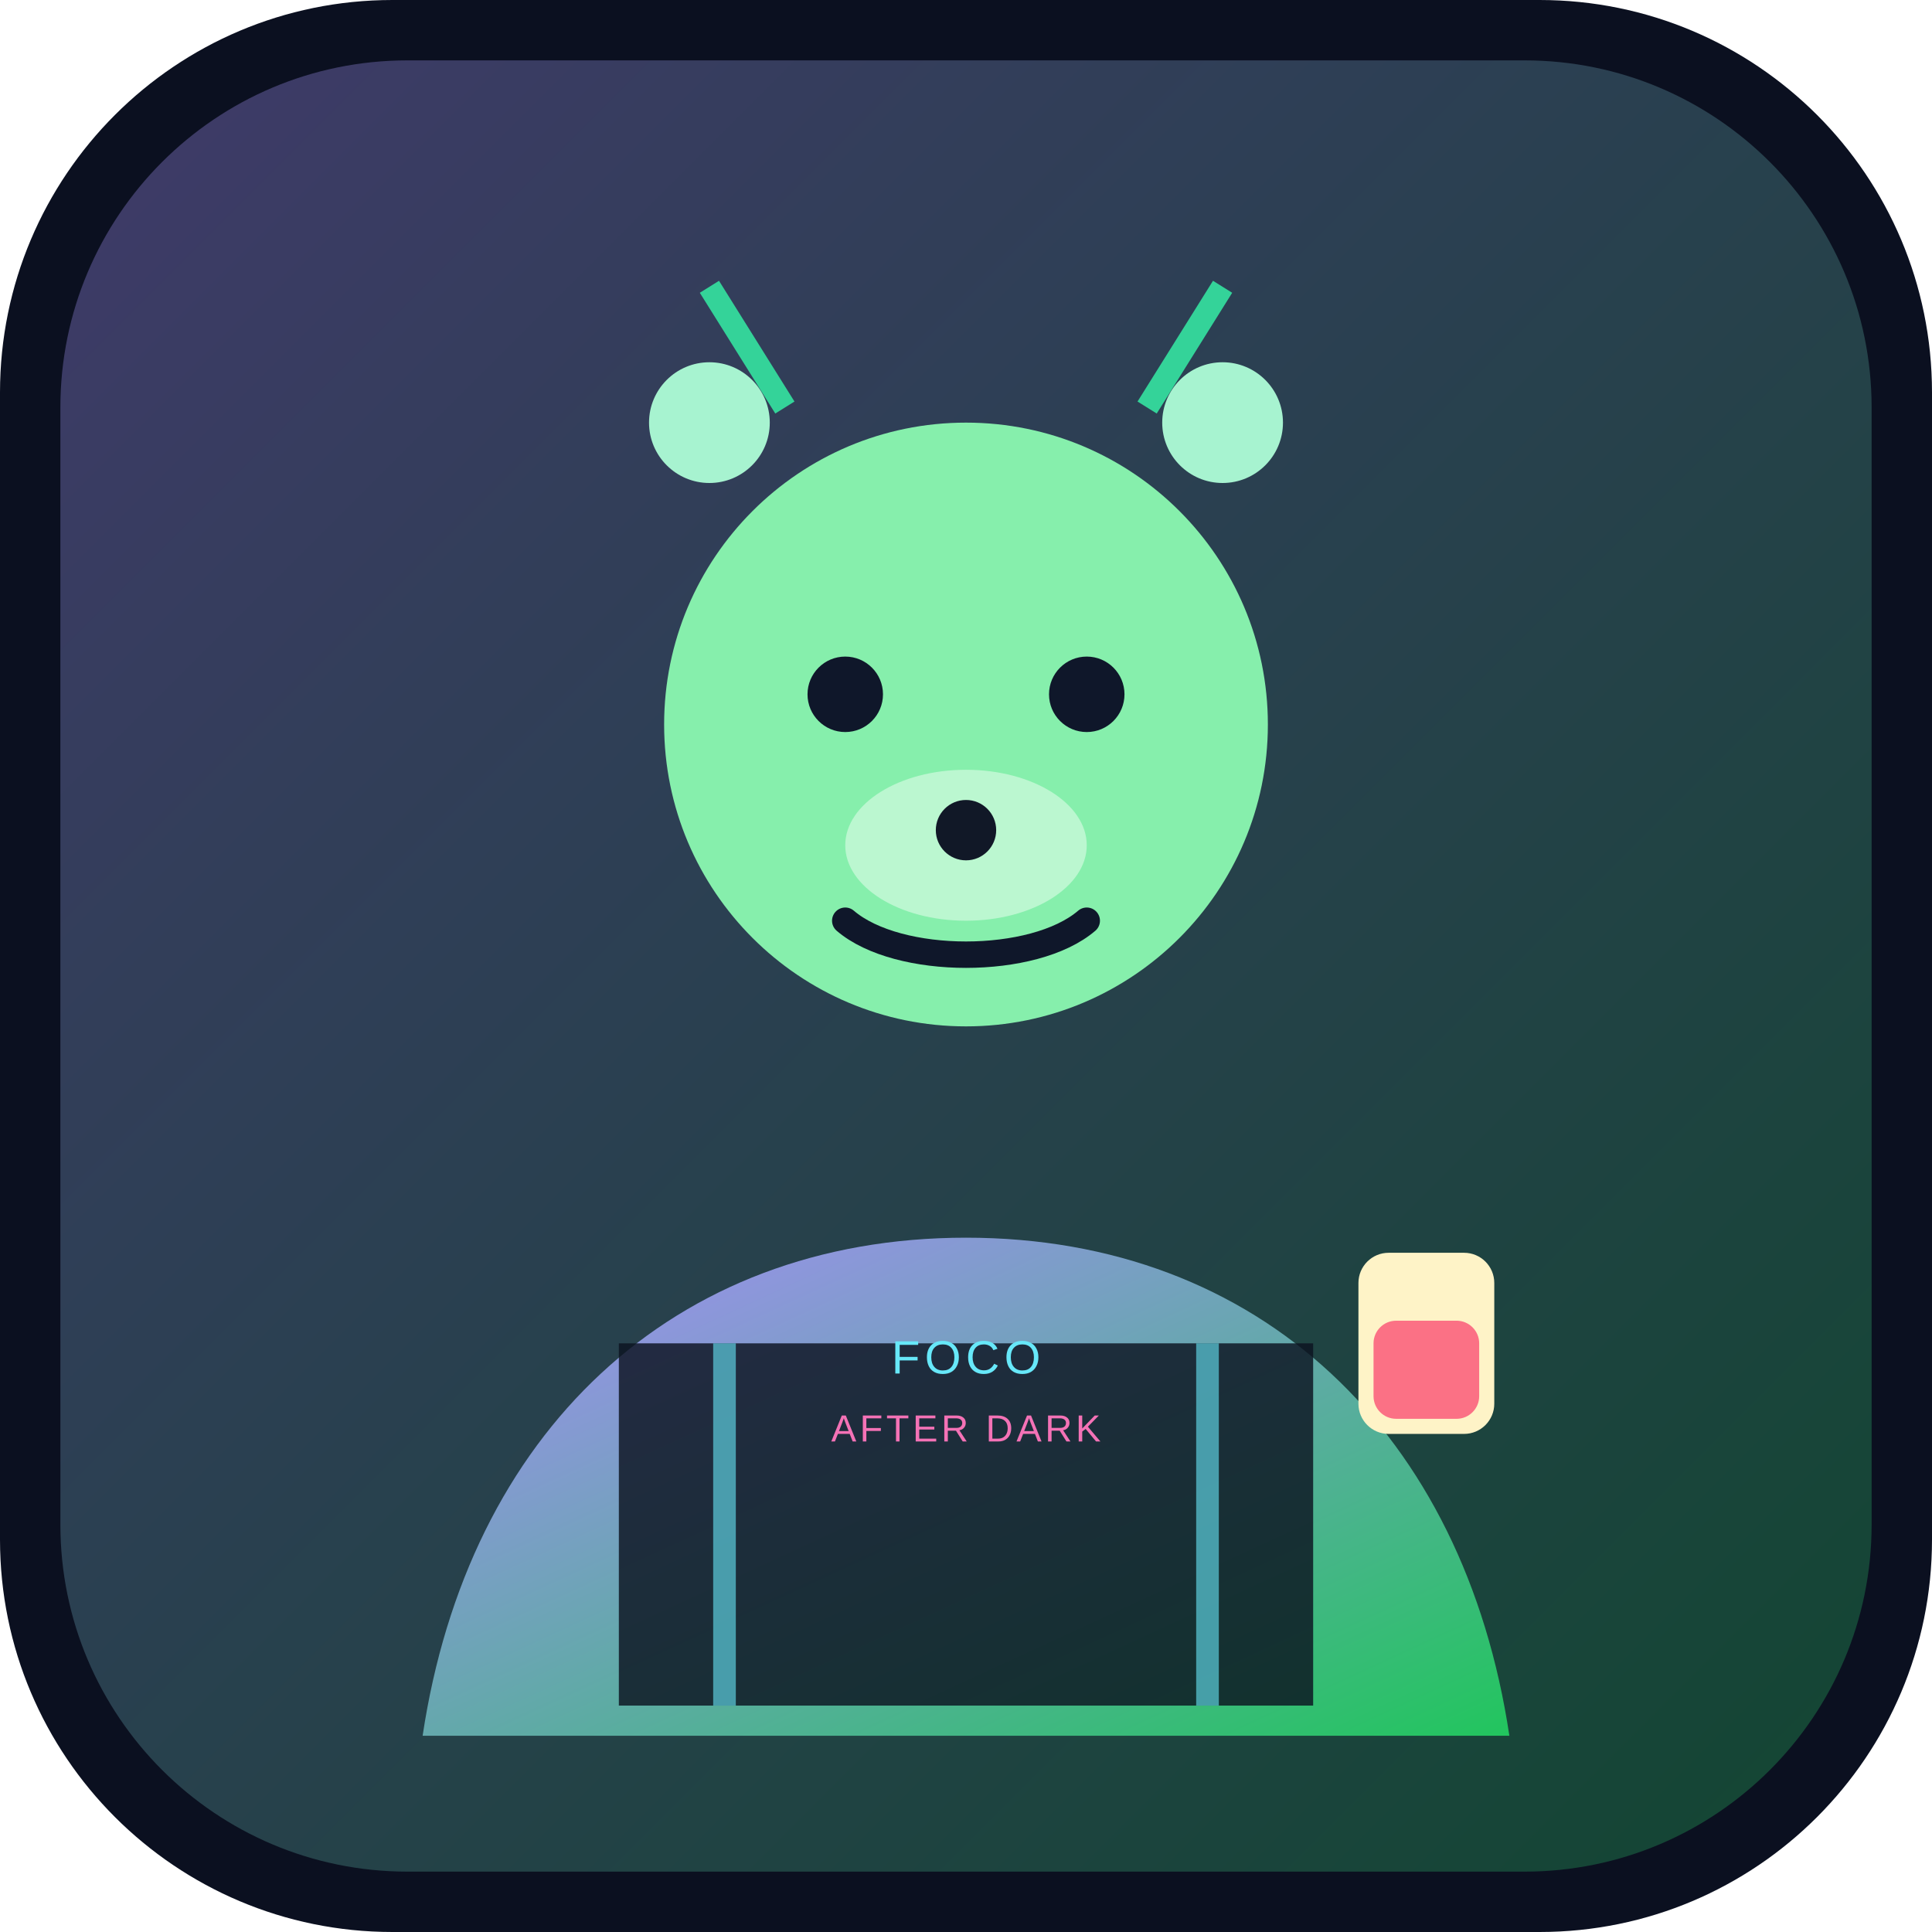
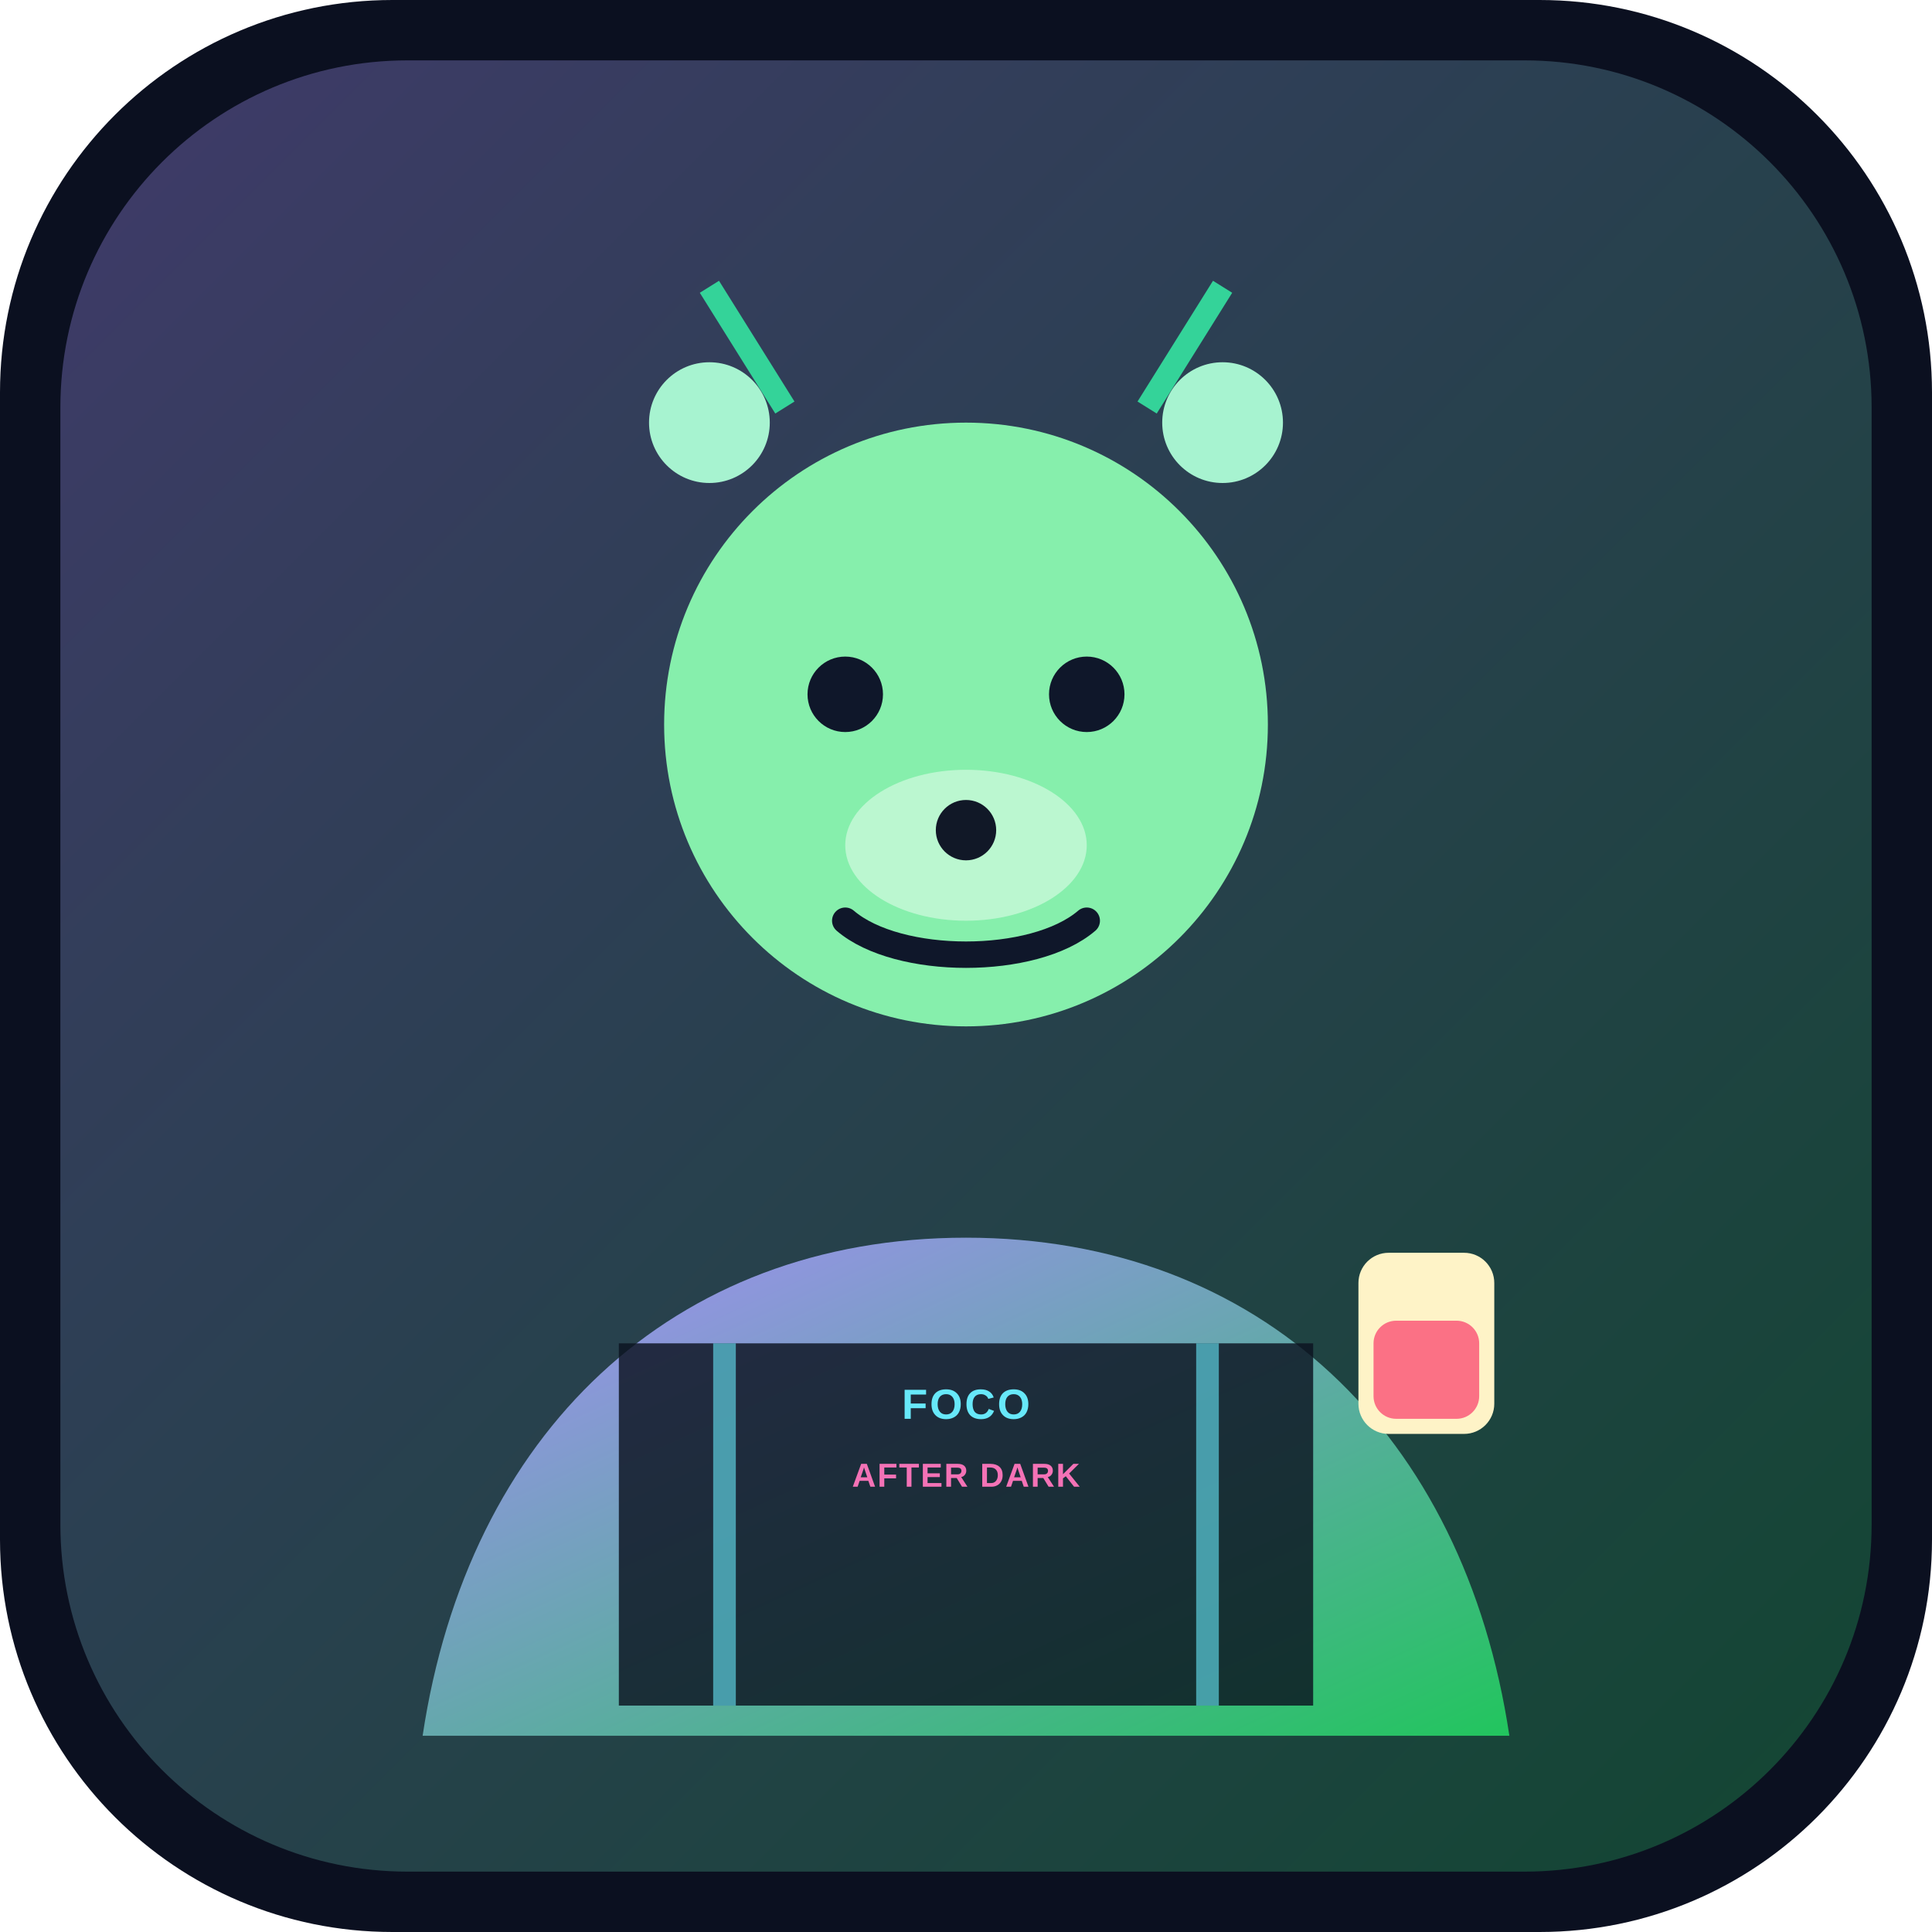
<svg xmlns="http://www.w3.org/2000/svg" viewBox="0 0 256 256" role="img" aria-label="Intoxicated Insect">
  <defs>
    <linearGradient id="bg" x1="0" y1="0" x2="1" y2="1">
      <stop offset="0%" stop-color="#a78bfa" stop-opacity="0.34" />
      <stop offset="100%" stop-color="#22c55e" stop-opacity="0.30" />
    </linearGradient>
    <linearGradient id="shirt" x1="0" y1="0" x2="1" y2="1">
      <stop offset="0%" stop-color="#a78bfa" />
      <stop offset="100%" stop-color="#22c55e" />
    </linearGradient>
  </defs>
  <rect width="256" height="256" rx="52" fill="#0b1020" />
  <rect x="8" y="8" width="240" height="240" rx="46" fill="url(#bg)" />
  <circle cx="94" cy="56" r="8" fill="#a7f3d0" />
  <circle cx="162" cy="56" r="8" fill="#a7f3d0" />
  <path d="M104 54l-10-16M152 54l10-16" stroke="#34d399" stroke-width="3" />
  <circle cx="128" cy="96" r="40" fill="#86efac" />
  <ellipse cx="128" cy="112" rx="16" ry="10" fill="#bbf7d0" />
  <circle cx="112" cy="92" r="5" fill="#0f172a" />
  <circle cx="144" cy="92" r="5" fill="#0f172a" />
  <circle cx="128" cy="110" r="4" fill="#111827" />
  <path d="M112 122c7 6 25 6 32 0" fill="none" stroke="#0f172a" stroke-width="3.5" stroke-linecap="round" />
  <path d="M56 230c6-40 33-66 72-66s66 26 72 66" fill="url(#shirt)" />
  <path d="M82 178h92v48H82z" fill="#0b1220" opacity="0.82" />
  <path d="M96 178v48M160 178v48" stroke="#67e8f9" stroke-width="3" opacity="0.6" />
-   <text x="128" y="182" text-anchor="middle" font-family="Arial, sans-serif" font-size="6.2" fill="#67e8f9" letter-spacing="0.62">FOCO</text>
-   <text x="128" y="191" text-anchor="middle" font-family="Arial, sans-serif" font-size="5.0" fill="#f472b6" letter-spacing="0.45">AFTER DARK</text>
+   <text x="128" y="188" text-anchor="middle" font-family="Arial, sans-serif" font-size="5.6" font-weight="700" fill="#67e8f9" letter-spacing="0.28">FOCO</text>
+   <text x="128" y="197" text-anchor="middle" font-family="Arial, sans-serif" font-size="4.4" font-weight="700" fill="#f472b6" letter-spacing="0.18">AFTER DARK</text>
  <rect x="180" y="166" width="18" height="24" rx="4" fill="#fef3c7" />
  <rect x="182" y="175" width="14" height="13" rx="3" fill="#fb7185" />
</svg>
